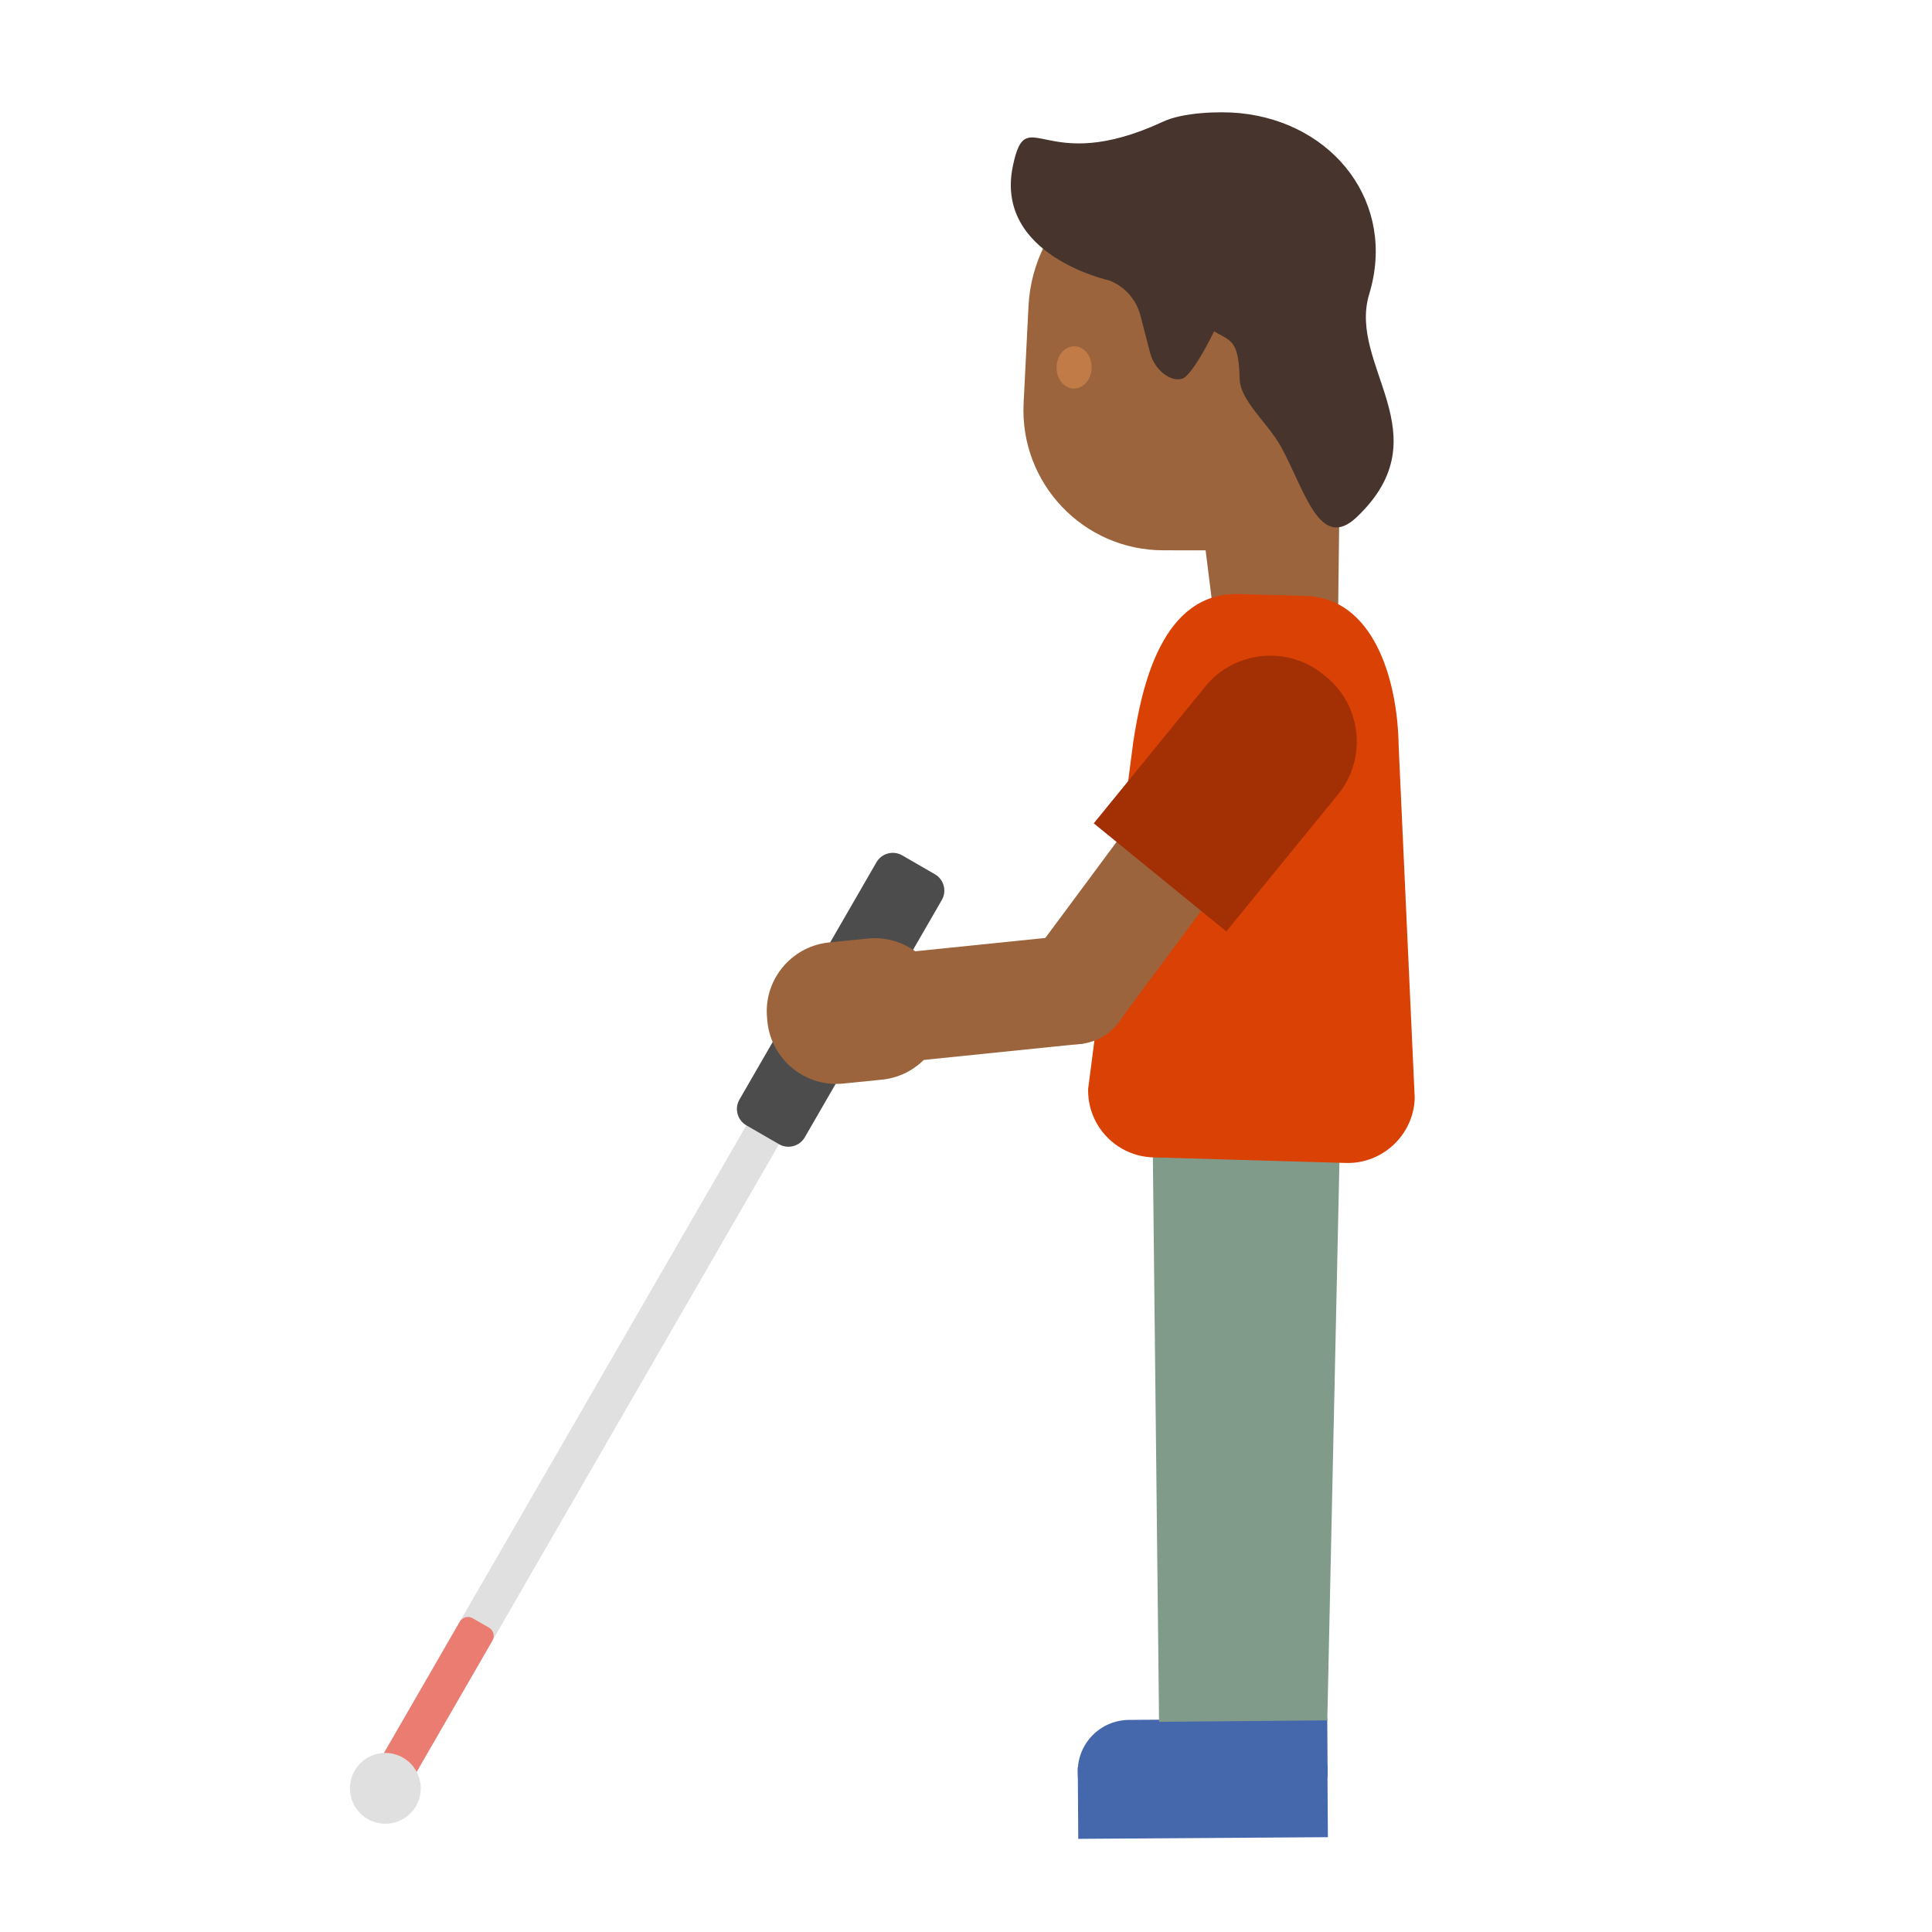
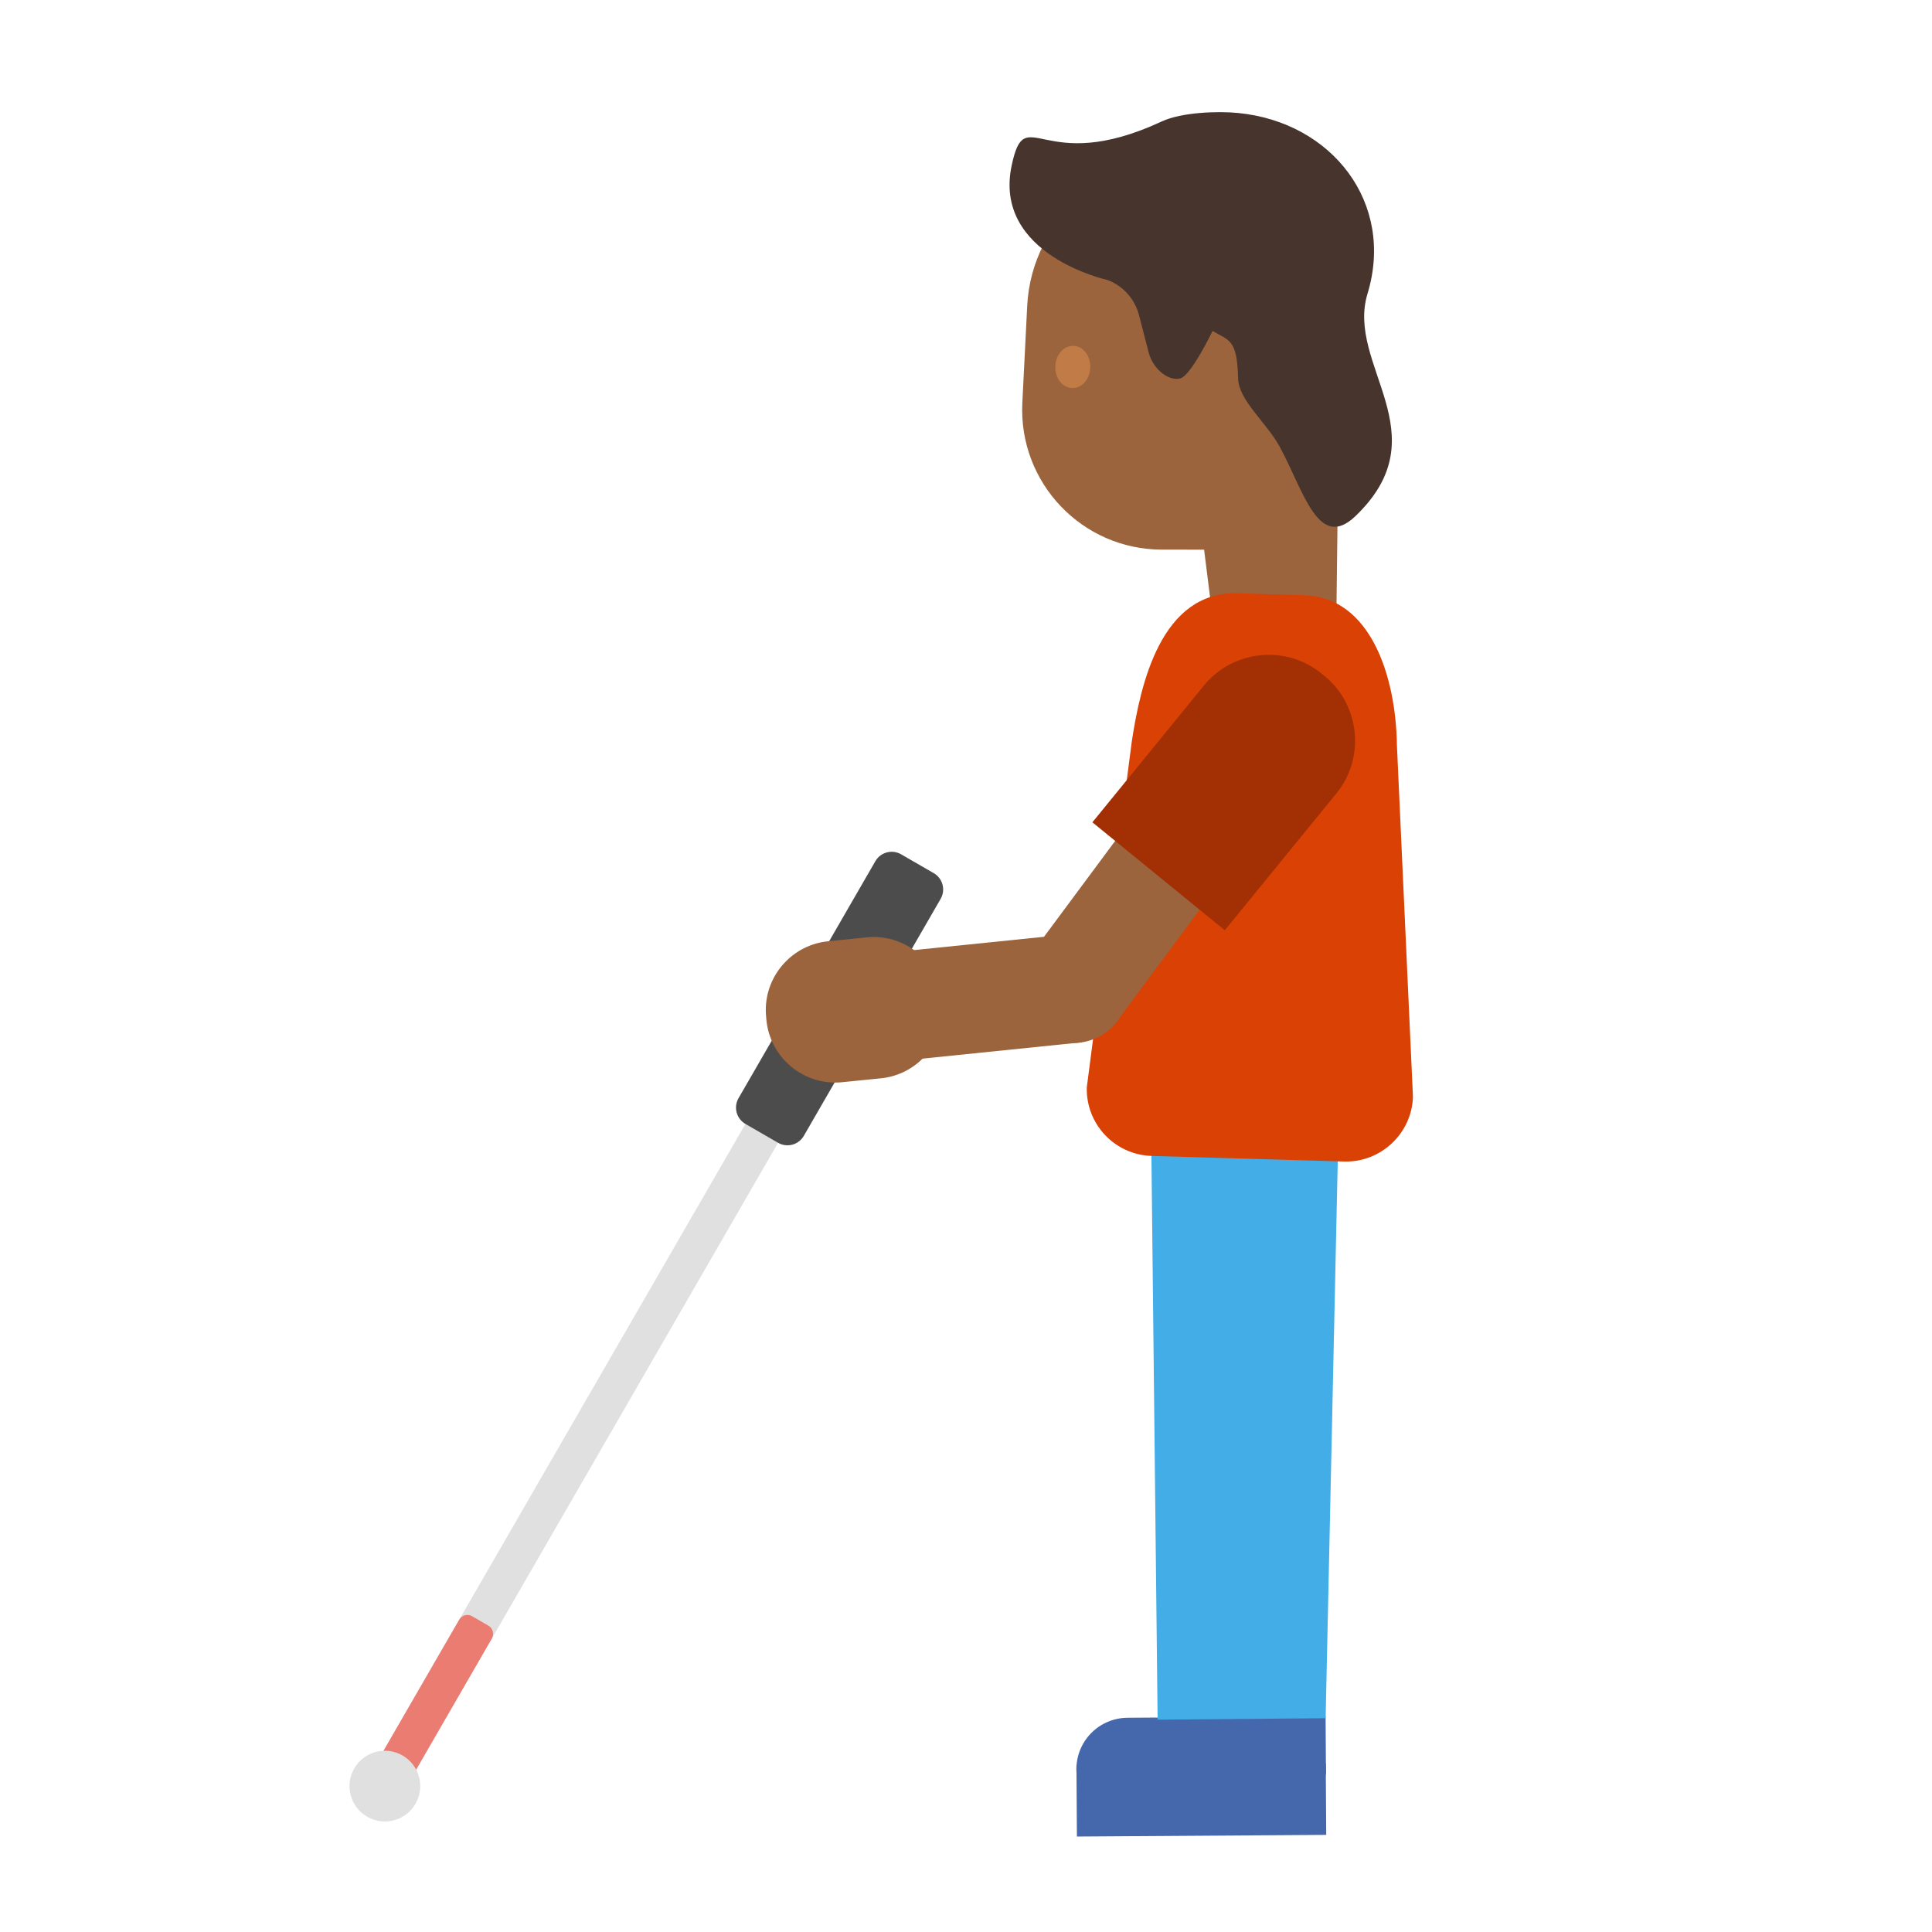
- <svg xmlns="http://www.w3.org/2000/svg" width="100%" height="100%" viewBox="0 0 128 128" version="1.1" xml:space="preserve" style="fill-rule:evenodd;clip-rule:evenodd;stroke-linejoin:round;stroke-miterlimit:2;">
-   <g transform="matrix(0.866025,0.5,-0.5,0.866025,53.1781,27.596)">
-     <g transform="matrix(0.5,0,0,2.64631,10.75,-20.0237)">
-       <path d="M24,22.118C24,21.987 23.44,21.881 22.75,21.881L20.25,21.881C19.56,21.881 19,21.987 19,22.118L19,42.297C19,42.428 19.56,42.534 20.25,42.534L22.75,42.534C23.44,42.534 24,42.428 24,42.297L24,22.118Z" style="fill:rgb(224,224,224);" />
+ <svg xmlns="http://www.w3.org/2000/svg" width="100%" height="100%" viewBox="0 0 534 534" version="1.1" xml:space="preserve" style="fill-rule:evenodd;clip-rule:evenodd;stroke-linejoin:round;stroke-miterlimit:2;">
+   <g>
+     <g>
+       <path d="M223.444,301.331c0.722,-1.251 0.296,-2.847 -0.949,-3.566l-4.511,-2.604c-1.244,-0.718 -2.839,-0.29 -3.561,0.961l-111.25,192.69c-0.722,1.251 -0.296,2.847 0.948,3.566l4.511,2.604c1.245,0.719 2.84,0.29 3.562,-0.961l111.25,-192.69Z" style="fill:#e0e0e0;" />
    </g>
-     <g transform="matrix(0.5,0,0,0.612632,10.75,66.4762)">
-       <path d="M24,22.902C24,22.339 23.44,21.881 22.75,21.881L20.25,21.881C19.56,21.881 19,22.339 19,22.902L19,41.513C19,42.076 19.56,42.534 20.25,42.534L22.75,42.534C23.44,42.534 24,42.076 24,41.513L24,22.902Z" style="fill:rgb(234,124,113);" />
+     <g>
+       <path d="M135.945,452.883c0.719,-1.245 0.293,-2.841 -0.952,-3.56l-4.511,-2.604c-1.245,-0.719 -2.839,-0.289 -3.558,0.955l-23.754,41.143c-0.718,1.244 -0.292,2.84 0.953,3.559l4.51,2.604c1.245,0.719 2.84,0.289 3.559,-0.955l23.753,-41.142Z" style="fill:#ea7c71;" />
    </g>
-     <circle cx="21.5" cy="92.534" r="2.346" style="fill:rgb(224,224,224);" />
-     <path d="M24,23.131C24,22.442 23.44,21.881 22.75,21.881L20.25,21.881C19.56,21.881 19,22.442 19,23.131L19,41.284C19,41.973 19.56,42.534 20.25,42.534L22.75,42.534C23.44,42.534 24,41.973 24,41.284L24,23.131Z" style="fill:rgb(76,76,76);" />
+     <path d="M111.265,485.213c4.672,2.697 6.276,8.68 3.578,13.353c-2.697,4.672 -8.681,6.275 -13.353,3.578c-4.672,-2.698 -6.275,-8.681 -3.578,-13.353c2.698,-4.673 8.681,-6.276 13.353,-3.578Z" style="fill:#e0e0e0;" />
+     <path d="M259.988,248.45c1.436,-2.486 0.584,-5.677 -1.906,-7.115l-9.021,-5.208c-2.49,-1.437 -5.679,-0.58 -7.115,1.906l-37.819,65.504c-1.435,2.487 -0.583,5.678 1.907,7.115l9.021,5.208c2.49,1.438 5.679,0.58 7.115,-1.906l37.818,-65.504Z" style="fill:#4c4c4c;" />
  </g>
-   <g transform="matrix(1,0,0,1,30.3275,-8)">
-     <g transform="matrix(0.866025,-0.5,0.5,0.866025,-38.005,37.1511)">
-       <path d="M34.02,125.55L25.57,120.75C24.505,120.145 23.845,119.01 23.845,117.785C23.845,117.194 23.998,116.614 24.29,116.1L24.37,115.95C24.975,114.885 26.11,114.225 27.335,114.225C27.926,114.225 28.506,114.378 29.02,114.67L37.47,119.47C38.535,120.075 39.195,121.21 39.195,122.435C39.195,123.026 39.042,123.606 38.75,124.12L38.67,124.27C37.744,125.895 35.647,126.472 34.02,125.55Z" style="fill:rgb(69,104,173);fill-rule:nonzero;" />
+   <g>
+     <g>
+       <path d="M352.332,503.627l-40.491,0.284c-5.104,0.036 -9.85,-2.685 -12.402,-7.105c-1.231,-2.133 -1.887,-4.545 -1.905,-7.008l-0.023,-0.708c-0.036,-5.103 2.684,-9.849 7.105,-12.401c2.132,-1.231 4.544,-1.888 7.007,-1.905l40.491,-0.284c5.104,-0.035 9.85,2.685 12.402,7.106c1.231,2.132 1.888,4.544 1.905,7.007l0.024,0.708c0.044,7.793 -6.321,14.244 -14.113,14.306Z" style="fill:#4568ad;fill-rule:nonzero;" />
    </g>
-     <g transform="matrix(0.866025,-0.5,0.5,0.866025,-38.005,37.1511)">
-       <path d="M24.515,115.706L38.893,123.88L36.555,127.992L22.177,119.818L24.515,115.706Z" style="fill:rgb(69,104,173);fill-rule:nonzero;" />
+     <g>
+       <path d="M297.525,487.908l68.912,-0.459l0.13,19.709l-68.911,0.459l-0.131,-19.709Z" style="fill:#4568ad;fill-rule:nonzero;" />
    </g>
-     <g transform="matrix(0.866025,-0.5,0.5,0.866025,-38.005,37.1511)">
-       <path d="M35.489,118.315L40.461,121.142L38.563,124.48L33.591,121.653L35.489,118.315Z" style="fill:rgb(69,104,173);fill-rule:nonzero;" />
+     <g>
+       <path d="M342.56,474.46l23.831,-0.157l0.105,15.999l-23.831,0.157l-0.105,-15.999Z" style="fill:#4568ad;fill-rule:nonzero;" />
    </g>
  </g>
-   <g transform="matrix(0.866025,-0.5,0.5,0.866025,-7.67747,29.1511)">
-     <path d="M40.39,121.27L30.69,115.78L49.52,82.322L60.21,88.602L40.39,121.27Z" style="fill:rgb(129,155,138);fill-rule:nonzero;" />
+   <g>
+     <path d="M366.401,474.912l-46.439,0.398l-1.757,-159.96l51.657,0.39l-3.461,159.172Z" style="fill:#42ade7;fill-rule:nonzero;" />
  </g>
-   <g transform="matrix(0.965926,0.258819,-0.258819,0.965926,40.9582,-13.629)">
-     <path d="M57.78,30.92L60.37,41.08L52.86,43.98L45.02,24.7L57.78,30.92Z" style="fill:#9b643c;fill-rule:nonzero;" />
+   <g>
+     <path d="M369.861,129.967l-0.532,43.684l-33.353,3.572l-10.762,-86.05l44.647,38.794Z" style="fill:#9b643c;fill-rule:nonzero;" />
  </g>
-   <g transform="matrix(0.990656,-0.136388,0.136388,0.990656,22.7296,6.77457)">
-     <g transform="matrix(0.965926,0.258819,-0.258819,0.965926,13.7061,-13.629)">
-       <path d="M57.2,20.62L59.23,37.98L47.91,39.39C42.65,40.05 37.91,36.17 37.51,30.88L37.03,24.47C36.58,18.55 41.35,13.53 47.28,13.67L49.64,13.73C53.53,13.83 56.75,16.76 57.2,20.62Z" style="fill:#9b643c;fill-rule:nonzero;" />
+   <g>
+     <g>
+       <path d="M369.301,79.139l-0.625,72.823l-47.531,-0.05c-22.089,-0.004 -39.669,-18.507 -38.575,-40.584l1.345,-26.749c1.214,-24.708 23.542,-42.984 47.985,-39.325l9.725,1.473c16.03,2.434 27.82,16.22 27.676,32.412Z" style="fill:#9b643c;fill-rule:nonzero;" />
    </g>
-     <g transform="matrix(0.965926,0.258819,-0.258819,0.965926,13.7061,-13.629)">
-       <path d="M41.69,27.99C41.77,28.76 41.31,29.44 40.67,29.5C40.03,29.56 39.45,28.99 39.38,28.22C39.3,27.45 39.76,26.77 40.4,26.71C41.04,26.64 41.61,27.22 41.69,27.99" style="fill:rgb(192,123,71);fill-rule:nonzero;" />
+     <g>
+       <path d="M301.352,101.551c-0.07,3.225 -2.324,5.798 -5.002,5.713c-2.677,-0.084 -4.778,-2.742 -4.668,-5.962c0.069,-3.224 2.324,-5.797 5.001,-5.712c2.683,0.043 4.738,2.736 4.669,5.961" style="fill:#c07b47;fill-rule:nonzero;" />
    </g>
-     <g transform="matrix(1.02849,0.141596,-0.141596,1.02849,-5.07914,-5.85384)">
-       <path d="M70.326,31.373C67.946,33.651 67.007,29.712 65.482,26.925C64.635,25.377 62.863,23.982 62.83,22.56C62.773,20.06 62.26,20.17 61.2,19.54C61.2,19.54 59.85,22.335 59.168,22.56C58.486,22.785 57.417,22.075 57.11,20.89L56.5,18.53C56.236,17.508 55.494,16.673 54.51,16.29C54.51,16.29 47.15,14.697 48.362,8.971C49.253,4.762 50.263,9.735 57.96,6.15C59.211,5.567 61.53,5.482 62.83,5.612C68.85,6.202 72.859,11.379 71.099,17.161C69.705,21.74 75.809,26.121 70.326,31.373Z" style="fill:#47352d;fill-rule:nonzero;" />
+     <g>
+       <path d="M374.631,142.664c-10.295,9.854 -14.357,-7.185 -20.954,-19.241c-3.664,-6.697 -11.33,-12.731 -11.472,-18.882c-0.247,-10.815 -2.466,-10.339 -7.051,-13.064c-0,-0 -5.84,12.09 -8.79,13.064c-2.951,0.973 -7.575,-2.098 -8.903,-7.225l-2.639,-10.208c-1.142,-4.421 -4.351,-8.033 -8.608,-9.69c0,-0 -31.838,-6.891 -26.595,-31.661c3.854,-18.207 8.223,3.305 41.519,-12.203c5.412,-2.522 15.443,-2.889 21.067,-2.327c26.041,2.552 43.383,24.947 35.77,49.958c-6.03,19.808 20.374,38.76 -3.344,61.479Z" style="fill:#47352d;fill-rule:nonzero;" />
    </g>
  </g>
-   <g transform="matrix(0.965926,0.258819,-0.258819,0.965926,40.9582,-13.629)">
-     <path d="M70.04,75.11L57.6,78.06C55.22,78.62 52.84,77.15 52.27,74.78L49.21,51.81C48.8,48.06 48.49,41.7 53.46,40.53L57.76,39.51C62.04,38.5 65.02,43.13 66.27,47.54L73.33,69.78C73.889,72.144 72.404,74.55 70.04,75.11Z" style="fill:rgb(218,65,5);fill-rule:nonzero;" />
+   <g>
+     <path d="M371.549,321.039l-53.248,-1.543c-10.183,-0.312 -18.177,-8.795 -17.915,-18.948l12.456,-95.748c2.394,-15.534 8.005,-41.466 29.269,-40.815l18.406,0.532c18.315,0.551 25.316,22.399 25.591,41.496l4.43,97.122c-0.299,10.118 -8.871,18.2 -18.989,17.904Z" style="fill:#da4105;fill-rule:nonzero;" />
  </g>
-   <g transform="matrix(1,0,0,1,27.2522,0)">
-     <path d="M46.873,67.696L41.075,63.393L49.781,51.66L55.579,55.962L46.873,67.696Z" style="fill:#9b643c;fill-rule:nonzero;" />
+   <g>
+     <path d="M308.855,282.067l-24.158,-17.929l36.275,-48.888l24.158,17.925l-36.275,48.892Z" style="fill:#9b643c;fill-rule:nonzero;" />
  </g>
-   <g transform="matrix(0.980799,-0.195022,0.195022,0.980799,15.3181,9.82574)">
-     <circle cx="43.95" cy="65.53" r="3.66" style="fill:#9b643c;" />
+   <g>
+     <path d="M293.709,258.069c8.255,-1.641 16.29,3.728 17.932,11.983c1.641,8.255 -3.728,16.29 -11.984,17.931c-8.255,1.642 -16.289,-3.728 -17.931,-11.983c-1.641,-8.255 3.728,-16.29 11.983,-17.931Z" style="fill:#9b643c;" />
  </g>
-   <g transform="matrix(1,0,0,1,27.2522,0)">
-     <path d="M32.207,70.402L31.471,63.22L43.777,61.96L44.513,69.142L32.207,70.402Z" style="fill:#9b643c;fill-rule:nonzero;" />
+   <g>
+     <path d="M247.747,293.342l-3.067,-29.925l51.275,-5.25l3.067,29.925l-51.275,5.25Z" style="fill:#9b643c;fill-rule:nonzero;" />
  </g>
-   <g transform="matrix(1,0,0,1,27.2522,0)">
-     <path d="M23.57,67.45L23.59,67.68C23.819,70.013 25.804,71.812 28.148,71.812C28.299,71.812 28.45,71.805 28.6,71.79L31.18,71.53C33.513,71.301 35.312,69.316 35.312,66.972C35.312,66.821 35.305,66.67 35.29,66.52L35.27,66.29C35.041,63.957 33.056,62.158 30.712,62.158C30.561,62.158 30.41,62.165 30.26,62.18L27.68,62.44C25.348,62.666 23.547,64.649 23.547,66.993C23.547,67.145 23.555,67.298 23.57,67.45Z" style="fill:#9b643c;fill-rule:nonzero;" />
+   <g>
+     <path d="M211.759,281.042l0.083,0.958c0.955,9.721 9.225,17.217 18.992,17.217c0.629,-0 1.258,-0.029 1.884,-0.092l10.75,-1.083c9.72,-0.954 17.216,-9.225 17.216,-18.992c0,-0.629 -0.029,-1.258 -0.091,-1.883l-0.084,-0.959c-0.954,-9.721 -9.225,-17.216 -18.991,-17.216c-0.63,-0 -1.259,0.029 -1.884,0.091l-10.75,1.084c-9.716,0.941 -17.221,9.204 -17.221,18.97c0,0.634 0.034,1.271 0.096,1.905Z" style="fill:#9b643c;fill-rule:nonzero;" />
  </g>
-   <g transform="matrix(0.997988,0.0633971,-0.0633971,0.997988,30.6047,-2.79131)">
-     <path d="M45.41,54.57L54.63,61.16L61.45,51.62C63.209,49.153 62.632,45.676 60.17,43.91L59.94,43.75C57.473,41.991 53.996,42.568 52.23,45.03L45.41,54.57Z" style="fill:rgb(162,48,4);fill-rule:nonzero;" />
+   <g>
+     <path d="M301.932,227.282l36.599,29.839l30.879,-37.869c7.967,-9.793 6.486,-24.404 -3.286,-32.398l-0.914,-0.726c-9.794,-7.966 -24.404,-6.485 -32.398,3.286l-30.88,37.868Z" style="fill:#a23004;fill-rule:nonzero;" />
  </g>
</svg>
